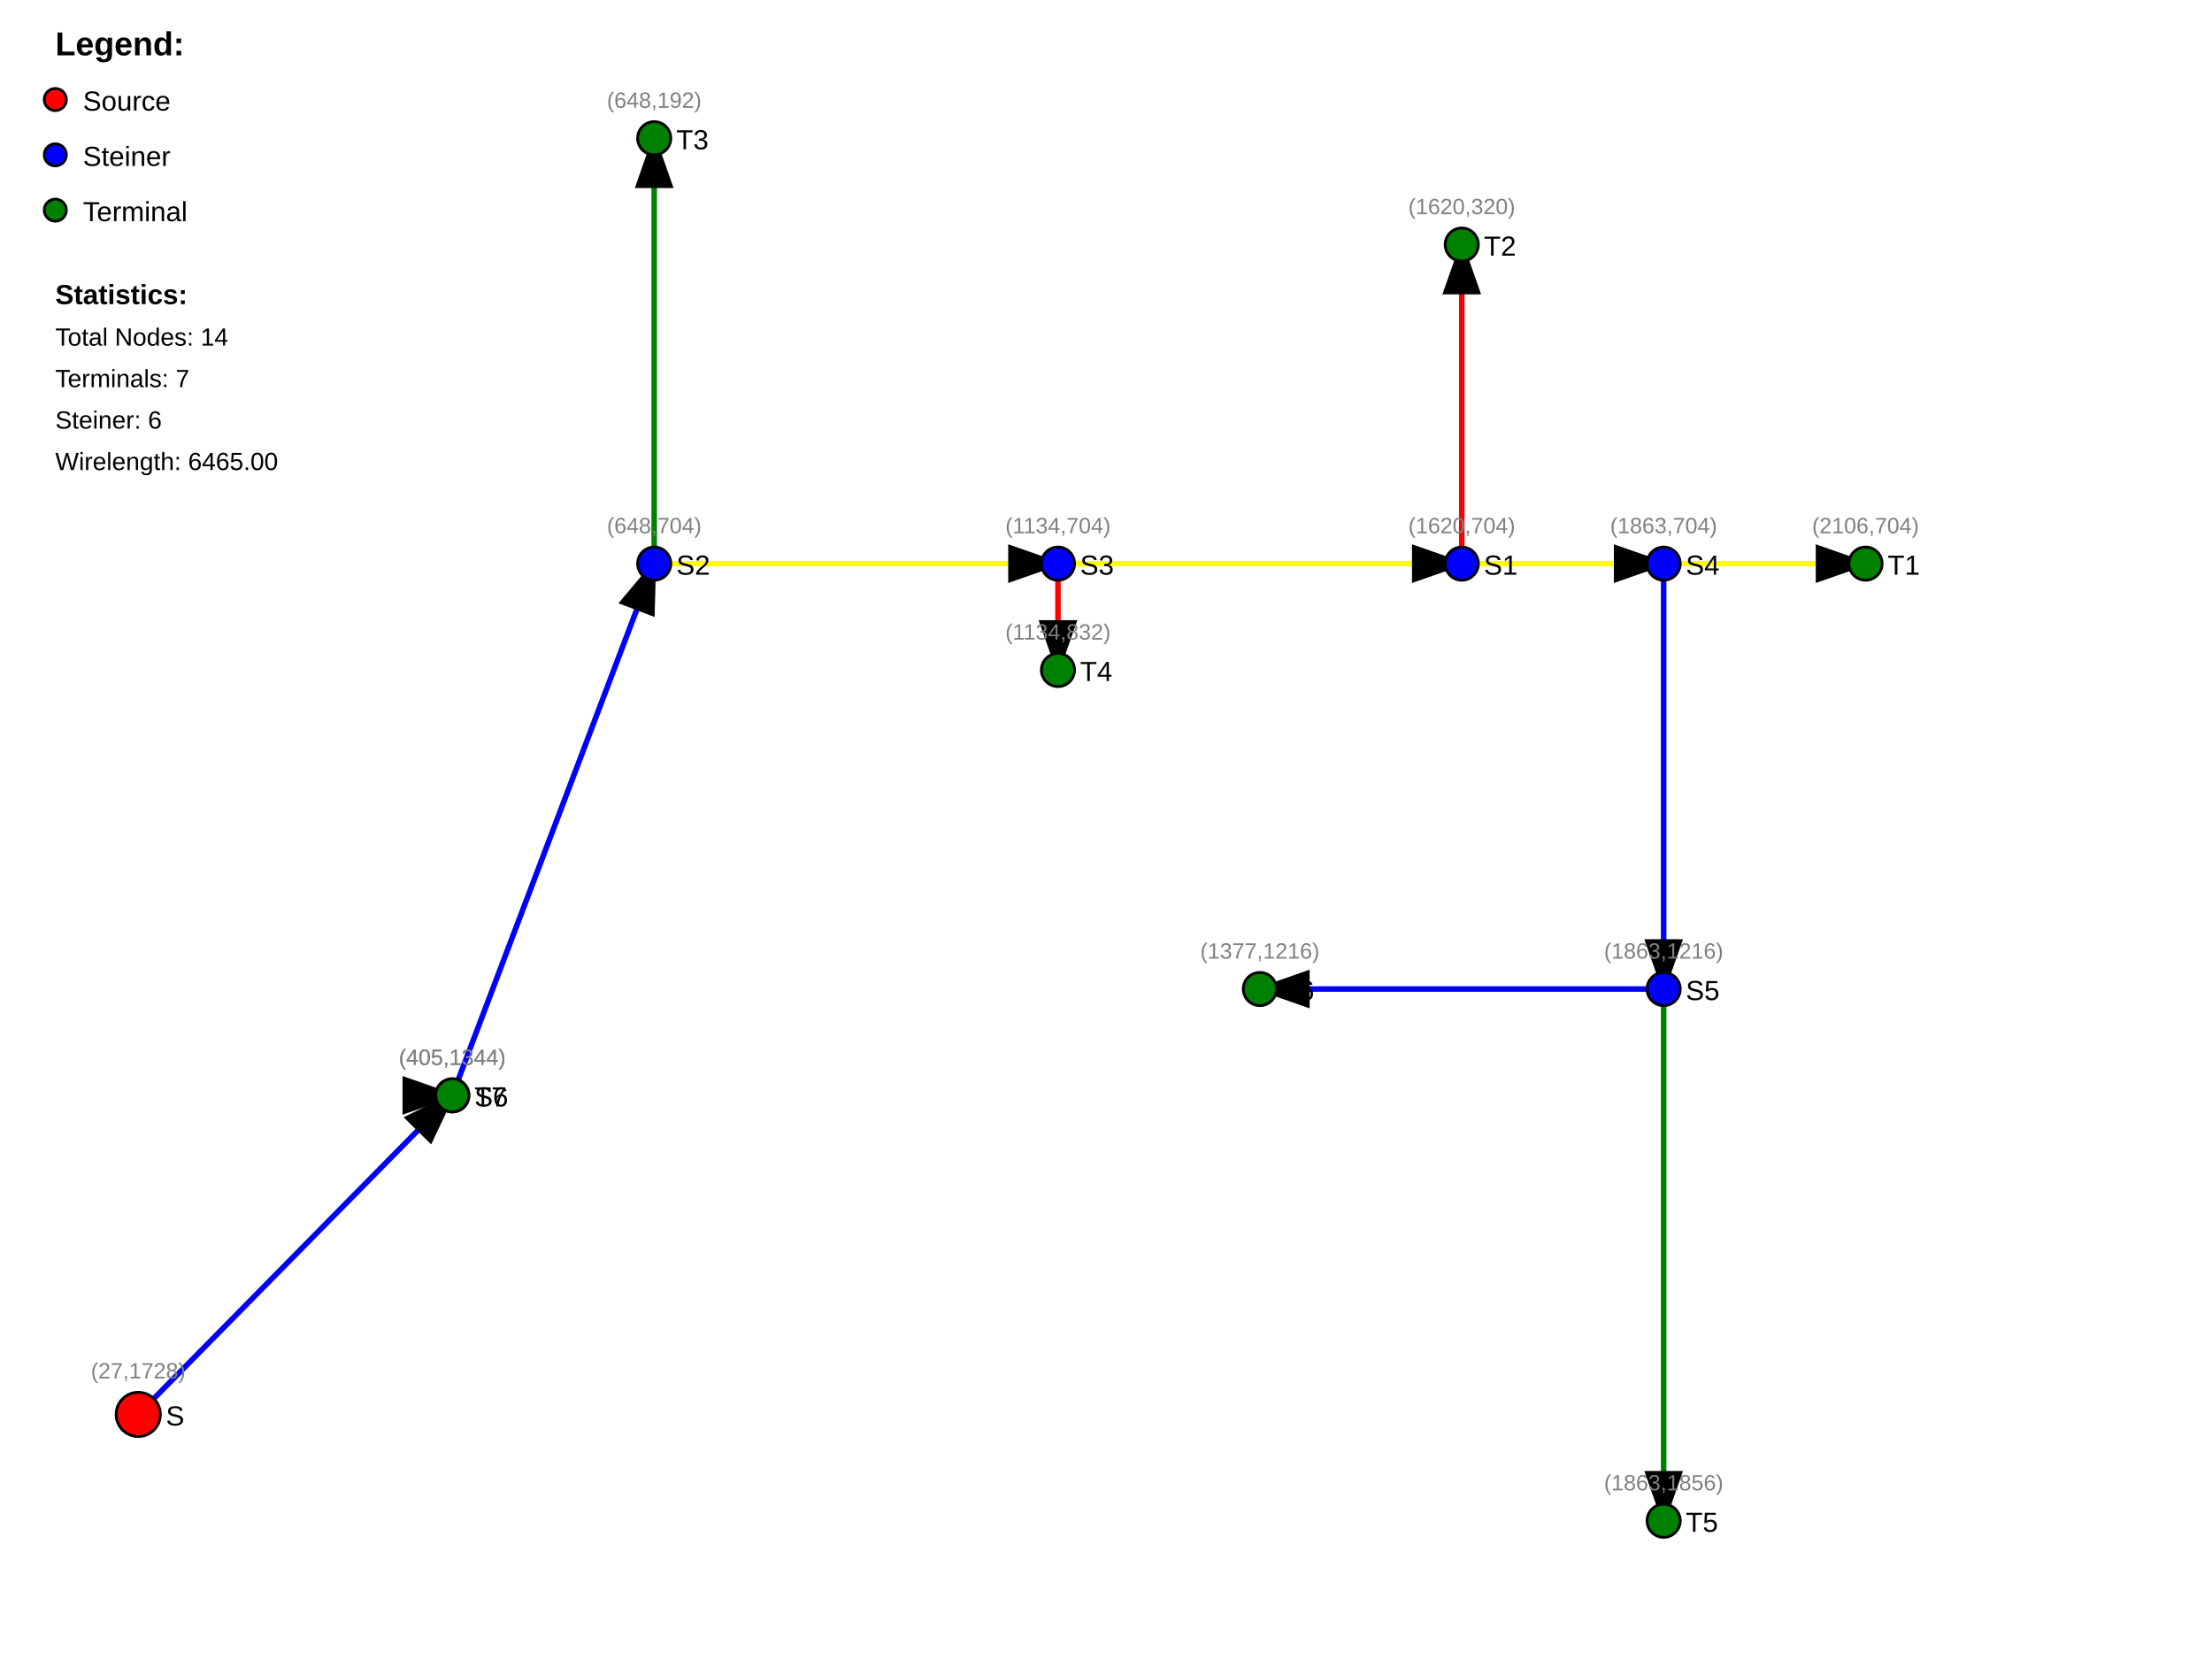
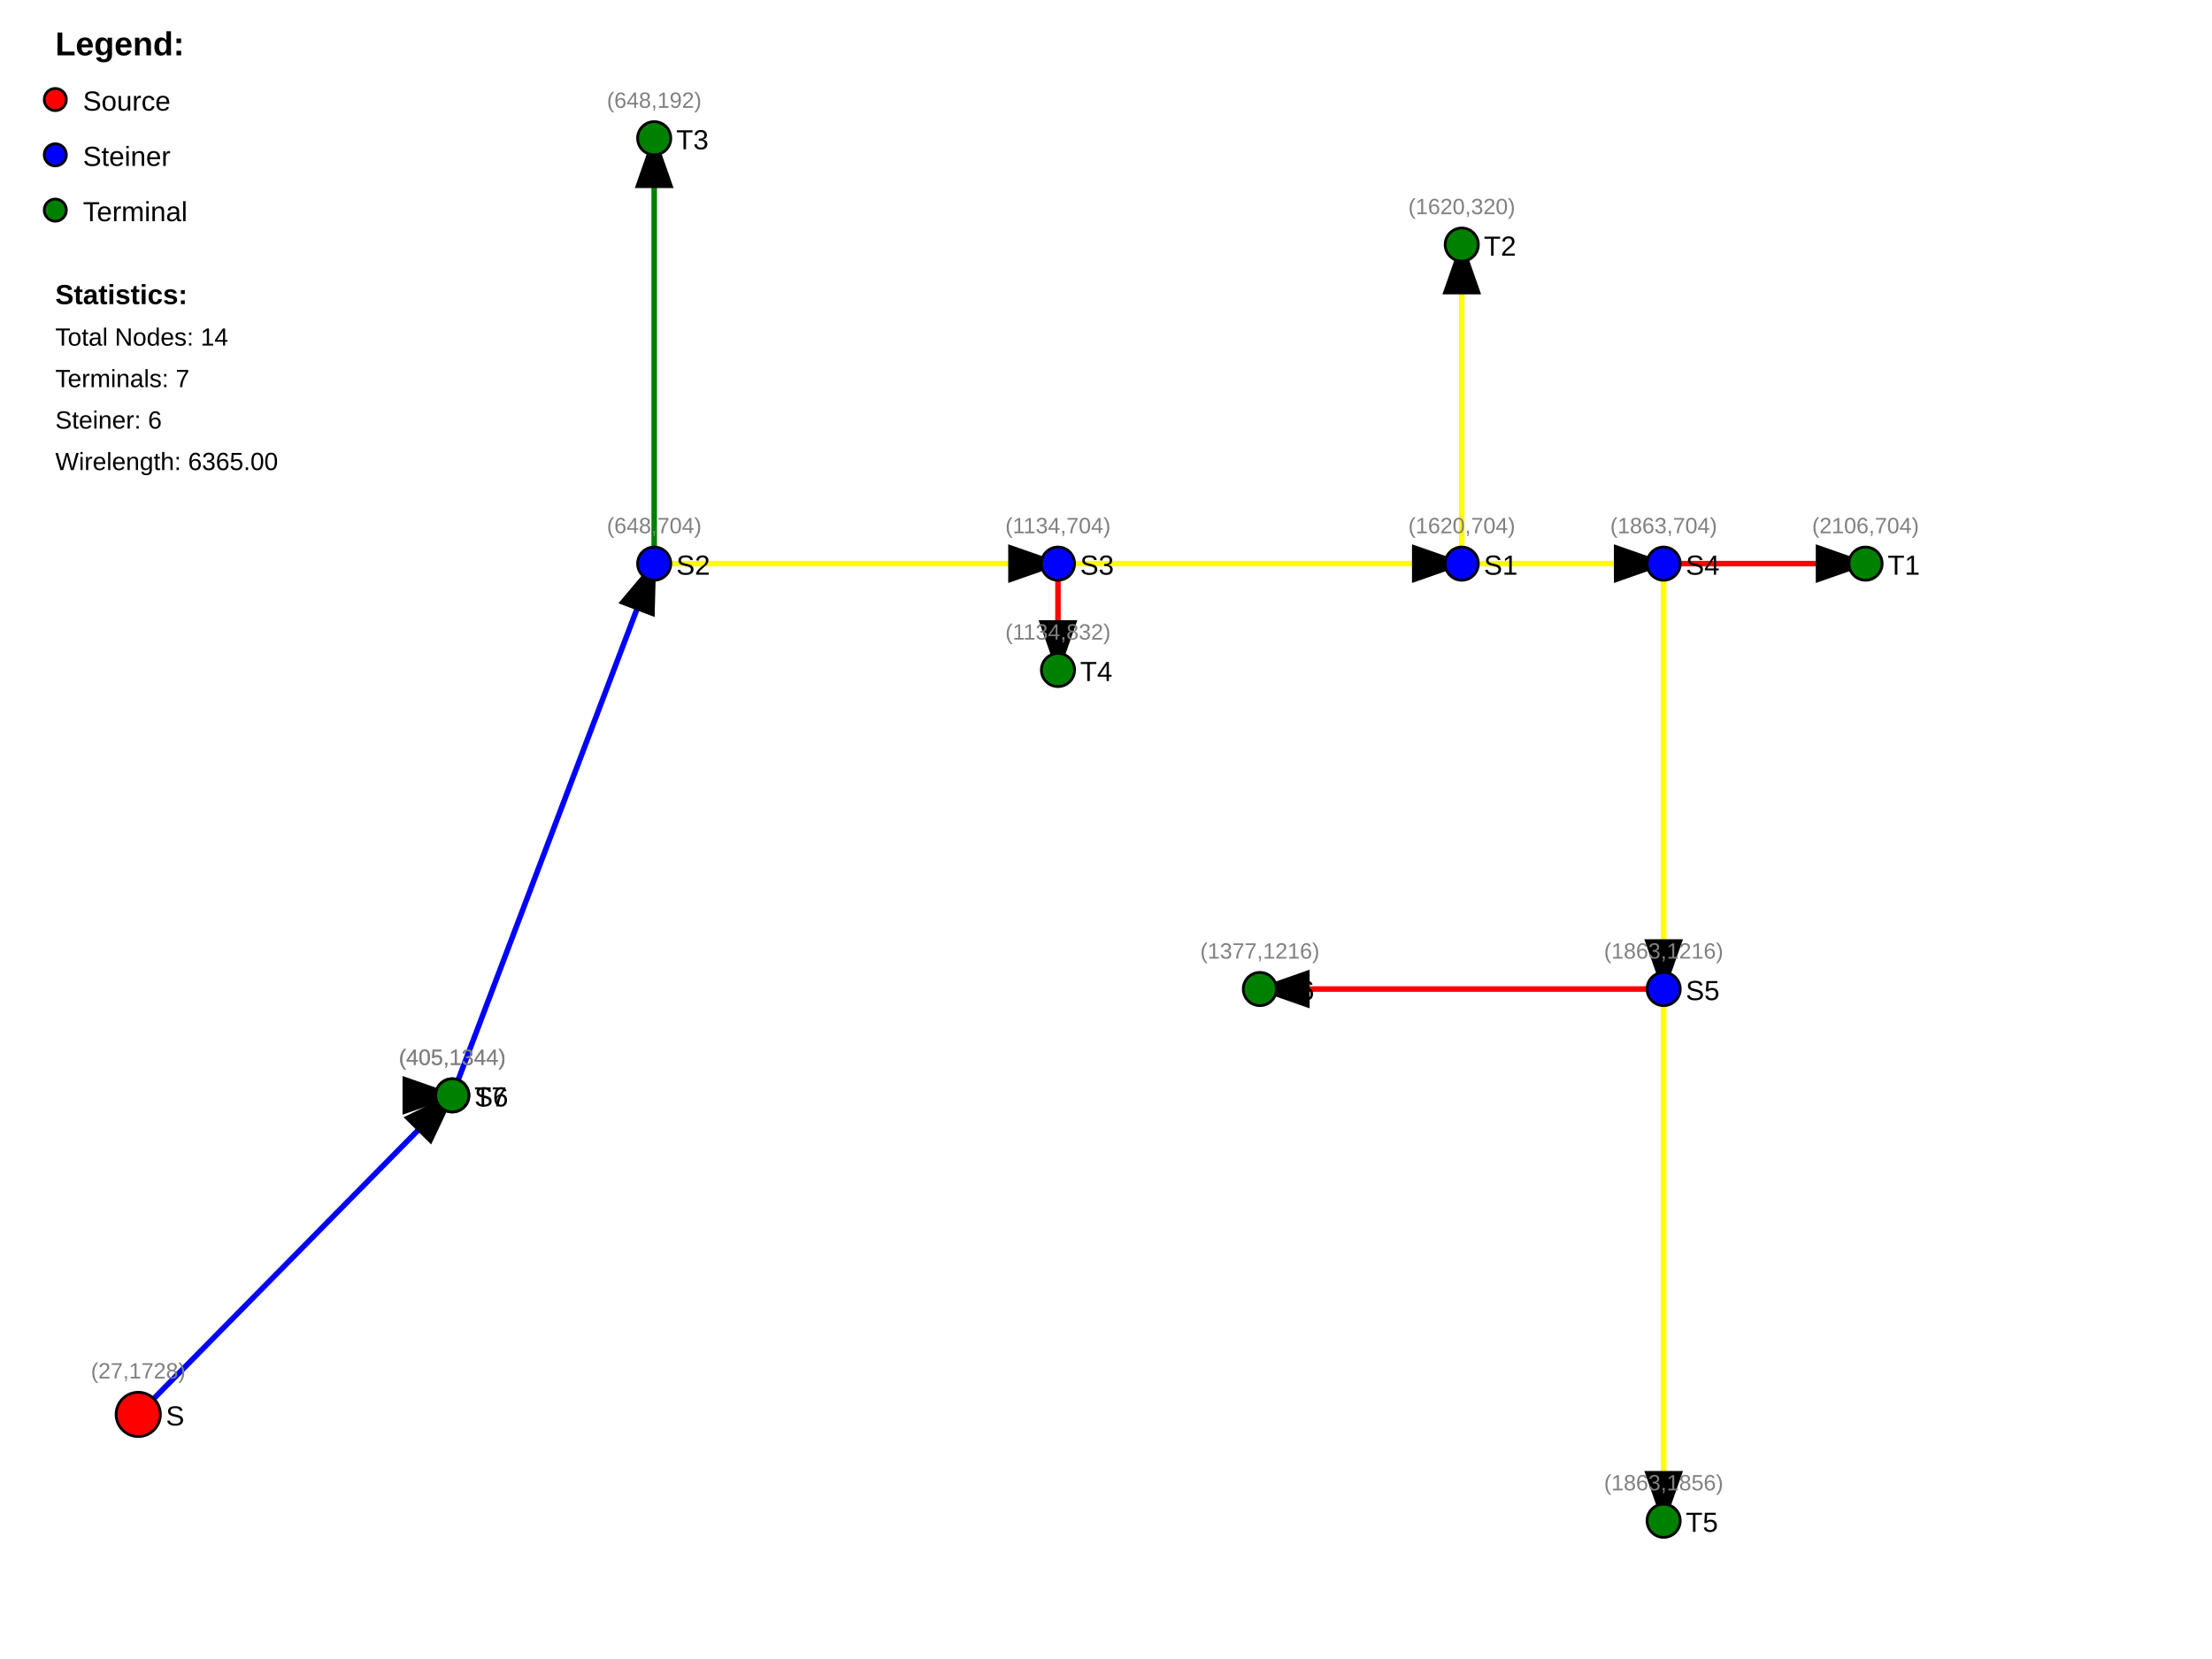
<svg xmlns="http://www.w3.org/2000/svg" width="800" height="600">
  <rect width="100%" height="100%" fill="white" />
  <defs>
    <marker id="arrowhead" markerWidth="10" markerHeight="7" refX="9" refY="3.5" orient="auto">
      <polygon points="0 0, 10 3.5, 0 7" fill="black" />
    </marker>
  </defs>
  <line x1="50.0" y1="511.538" x2="163.582" y2="396.154" stroke="blue" stroke-width="2" marker-end="url(#arrowhead)" />
  <line x1="163.582" y1="396.154" x2="236.599" y2="203.846" stroke="blue" stroke-width="2" marker-end="url(#arrowhead)" />
-   <line x1="163.582" y1="396.154" x2="163.582" y2="396.154" stroke="green" stroke-width="2" marker-end="url(#arrowhead)" />
+   <line x1="163.582" y1="396.154" x2="163.582" y2="396.154" stroke="yellow" stroke-width="2" marker-end="url(#arrowhead)" />
  <line x1="236.599" y1="203.846" x2="236.599" y2="50.0" stroke="green" stroke-width="2" marker-end="url(#arrowhead)" />
  <line x1="236.599" y1="203.846" x2="382.632" y2="203.846" stroke="yellow" stroke-width="2" marker-end="url(#arrowhead)" />
  <line x1="382.632" y1="203.846" x2="528.666" y2="203.846" stroke="yellow" stroke-width="2" marker-end="url(#arrowhead)" />
  <line x1="382.632" y1="203.846" x2="382.632" y2="242.308" stroke="red" stroke-width="2" marker-end="url(#arrowhead)" />
-   <line x1="528.666" y1="203.846" x2="528.666" y2="88.462" stroke="red" stroke-width="2" marker-end="url(#arrowhead)" />
+   <line x1="528.666" y1="203.846" x2="528.666" y2="88.462" stroke="yellow" stroke-width="2" marker-end="url(#arrowhead)" />
  <line x1="528.666" y1="203.846" x2="601.683" y2="203.846" stroke="yellow" stroke-width="2" marker-end="url(#arrowhead)" />
-   <line x1="601.683" y1="203.846" x2="674.7" y2="203.846" stroke="yellow" stroke-width="2" marker-end="url(#arrowhead)" />
-   <line x1="601.683" y1="203.846" x2="601.683" y2="357.692" stroke="blue" stroke-width="2" marker-end="url(#arrowhead)" />
-   <line x1="601.683" y1="357.692" x2="601.683" y2="550.0" stroke="green" stroke-width="2" marker-end="url(#arrowhead)" />
-   <line x1="601.683" y1="357.692" x2="455.649" y2="357.692" stroke="blue" stroke-width="2" marker-end="url(#arrowhead)" />
+   <line x1="601.683" y1="203.846" x2="674.7" y2="203.846" stroke="red" stroke-width="2" marker-end="url(#arrowhead)" />
+   <line x1="601.683" y1="203.846" x2="601.683" y2="357.692" stroke="yellow" stroke-width="2" marker-end="url(#arrowhead)" />
+   <line x1="601.683" y1="357.692" x2="601.683" y2="550.0" stroke="yellow" stroke-width="2" marker-end="url(#arrowhead)" />
+   <line x1="601.683" y1="357.692" x2="455.649" y2="357.692" stroke="red" stroke-width="2" marker-end="url(#arrowhead)" />
  <circle cx="50.0" cy="511.538" r="8" fill="red" stroke="black" stroke-width="1" />
  <text x="60.0" y="515.538" font-family="Arial" font-size="10" fill="black">S</text>
  <text x="50.0" y="498.538" font-family="Arial" font-size="8" fill="gray" text-anchor="middle">(27,1728)</text>
  <circle cx="674.7" cy="203.846" r="6" fill="green" stroke="black" stroke-width="1" />
  <text x="682.7" y="207.846" font-family="Arial" font-size="10" fill="black">T1</text>
  <text x="674.7" y="192.846" font-family="Arial" font-size="8" fill="gray" text-anchor="middle">(2106,704)</text>
  <circle cx="528.666" cy="203.846" r="6" fill="blue" stroke="black" stroke-width="1" />
  <text x="536.666" y="207.846" font-family="Arial" font-size="10" fill="black">S1</text>
  <text x="528.666" y="192.846" font-family="Arial" font-size="8" fill="gray" text-anchor="middle">(1620,704)</text>
  <circle cx="528.666" cy="88.462" r="6" fill="green" stroke="black" stroke-width="1" />
  <text x="536.666" y="92.462" font-family="Arial" font-size="10" fill="black">T2</text>
  <text x="528.666" y="77.462" font-family="Arial" font-size="8" fill="gray" text-anchor="middle">(1620,320)</text>
  <circle cx="236.599" cy="203.846" r="6" fill="blue" stroke="black" stroke-width="1" />
  <text x="244.599" y="207.846" font-family="Arial" font-size="10" fill="black">S2</text>
  <text x="236.599" y="192.846" font-family="Arial" font-size="8" fill="gray" text-anchor="middle">(648,704)</text>
  <circle cx="236.599" cy="50.0" r="6" fill="green" stroke="black" stroke-width="1" />
  <text x="244.599" y="54.0" font-family="Arial" font-size="10" fill="black">T3</text>
  <text x="236.599" y="39.0" font-family="Arial" font-size="8" fill="gray" text-anchor="middle">(648,192)</text>
  <circle cx="382.632" cy="203.846" r="6" fill="blue" stroke="black" stroke-width="1" />
  <text x="390.632" y="207.846" font-family="Arial" font-size="10" fill="black">S3</text>
  <text x="382.632" y="192.846" font-family="Arial" font-size="8" fill="gray" text-anchor="middle">(1134,704)</text>
  <circle cx="382.632" cy="242.308" r="6" fill="green" stroke="black" stroke-width="1" />
  <text x="390.632" y="246.308" font-family="Arial" font-size="10" fill="black">T4</text>
  <text x="382.632" y="231.308" font-family="Arial" font-size="8" fill="gray" text-anchor="middle">(1134,832)</text>
  <circle cx="601.683" cy="203.846" r="6" fill="blue" stroke="black" stroke-width="1" />
  <text x="609.683" y="207.846" font-family="Arial" font-size="10" fill="black">S4</text>
  <text x="601.683" y="192.846" font-family="Arial" font-size="8" fill="gray" text-anchor="middle">(1863,704)</text>
  <circle cx="601.683" cy="550.0" r="6" fill="green" stroke="black" stroke-width="1" />
  <text x="609.683" y="554.0" font-family="Arial" font-size="10" fill="black">T5</text>
  <text x="601.683" y="539.0" font-family="Arial" font-size="8" fill="gray" text-anchor="middle">(1863,1856)</text>
  <circle cx="601.683" cy="357.692" r="6" fill="blue" stroke="black" stroke-width="1" />
  <text x="609.683" y="361.692" font-family="Arial" font-size="10" fill="black">S5</text>
  <text x="601.683" y="346.692" font-family="Arial" font-size="8" fill="gray" text-anchor="middle">(1863,1216)</text>
  <circle cx="455.649" cy="357.692" r="6" fill="green" stroke="black" stroke-width="1" />
  <text x="463.649" y="361.692" font-family="Arial" font-size="10" fill="black">T6</text>
  <text x="455.649" y="346.692" font-family="Arial" font-size="8" fill="gray" text-anchor="middle">(1377,1216)</text>
  <circle cx="163.582" cy="396.154" r="6" fill="blue" stroke="black" stroke-width="1" />
  <text x="171.582" y="400.154" font-family="Arial" font-size="10" fill="black">S6</text>
  <text x="163.582" y="385.154" font-family="Arial" font-size="8" fill="gray" text-anchor="middle">(405,1344)</text>
  <circle cx="163.582" cy="396.154" r="6" fill="green" stroke="black" stroke-width="1" />
  <text x="171.582" y="400.154" font-family="Arial" font-size="10" fill="black">T7</text>
  <text x="163.582" y="385.154" font-family="Arial" font-size="8" fill="gray" text-anchor="middle">(405,1344)</text>
  <text x="20" y="20" font-family="Arial" font-size="12" font-weight="bold">Legend:</text>
  <circle cx="20" cy="36" r="4" fill="red" stroke="black" />
  <text x="30" y="40" font-family="Arial" font-size="10">Source</text>
  <circle cx="20" cy="56" r="4" fill="blue" stroke="black" />
  <text x="30" y="60" font-family="Arial" font-size="10">Steiner</text>
  <circle cx="20" cy="76" r="4" fill="green" stroke="black" />
  <text x="30" y="80" font-family="Arial" font-size="10">Terminal</text>
  <text x="20" y="110" font-family="Arial" font-size="10" font-weight="bold">Statistics:</text>
  <text x="20" y="125" font-family="Arial" font-size="9">Total Nodes: 14</text>
  <text x="20" y="140" font-family="Arial" font-size="9">Terminals: 7</text>
  <text x="20" y="155" font-family="Arial" font-size="9">Steiner: 6</text>
-   <text x="20" y="170" font-family="Arial" font-size="9">Wirelength: 6465.00</text>
+   <text x="20" y="170" font-family="Arial" font-size="9">Wirelength: 6365.00</text>
</svg>
